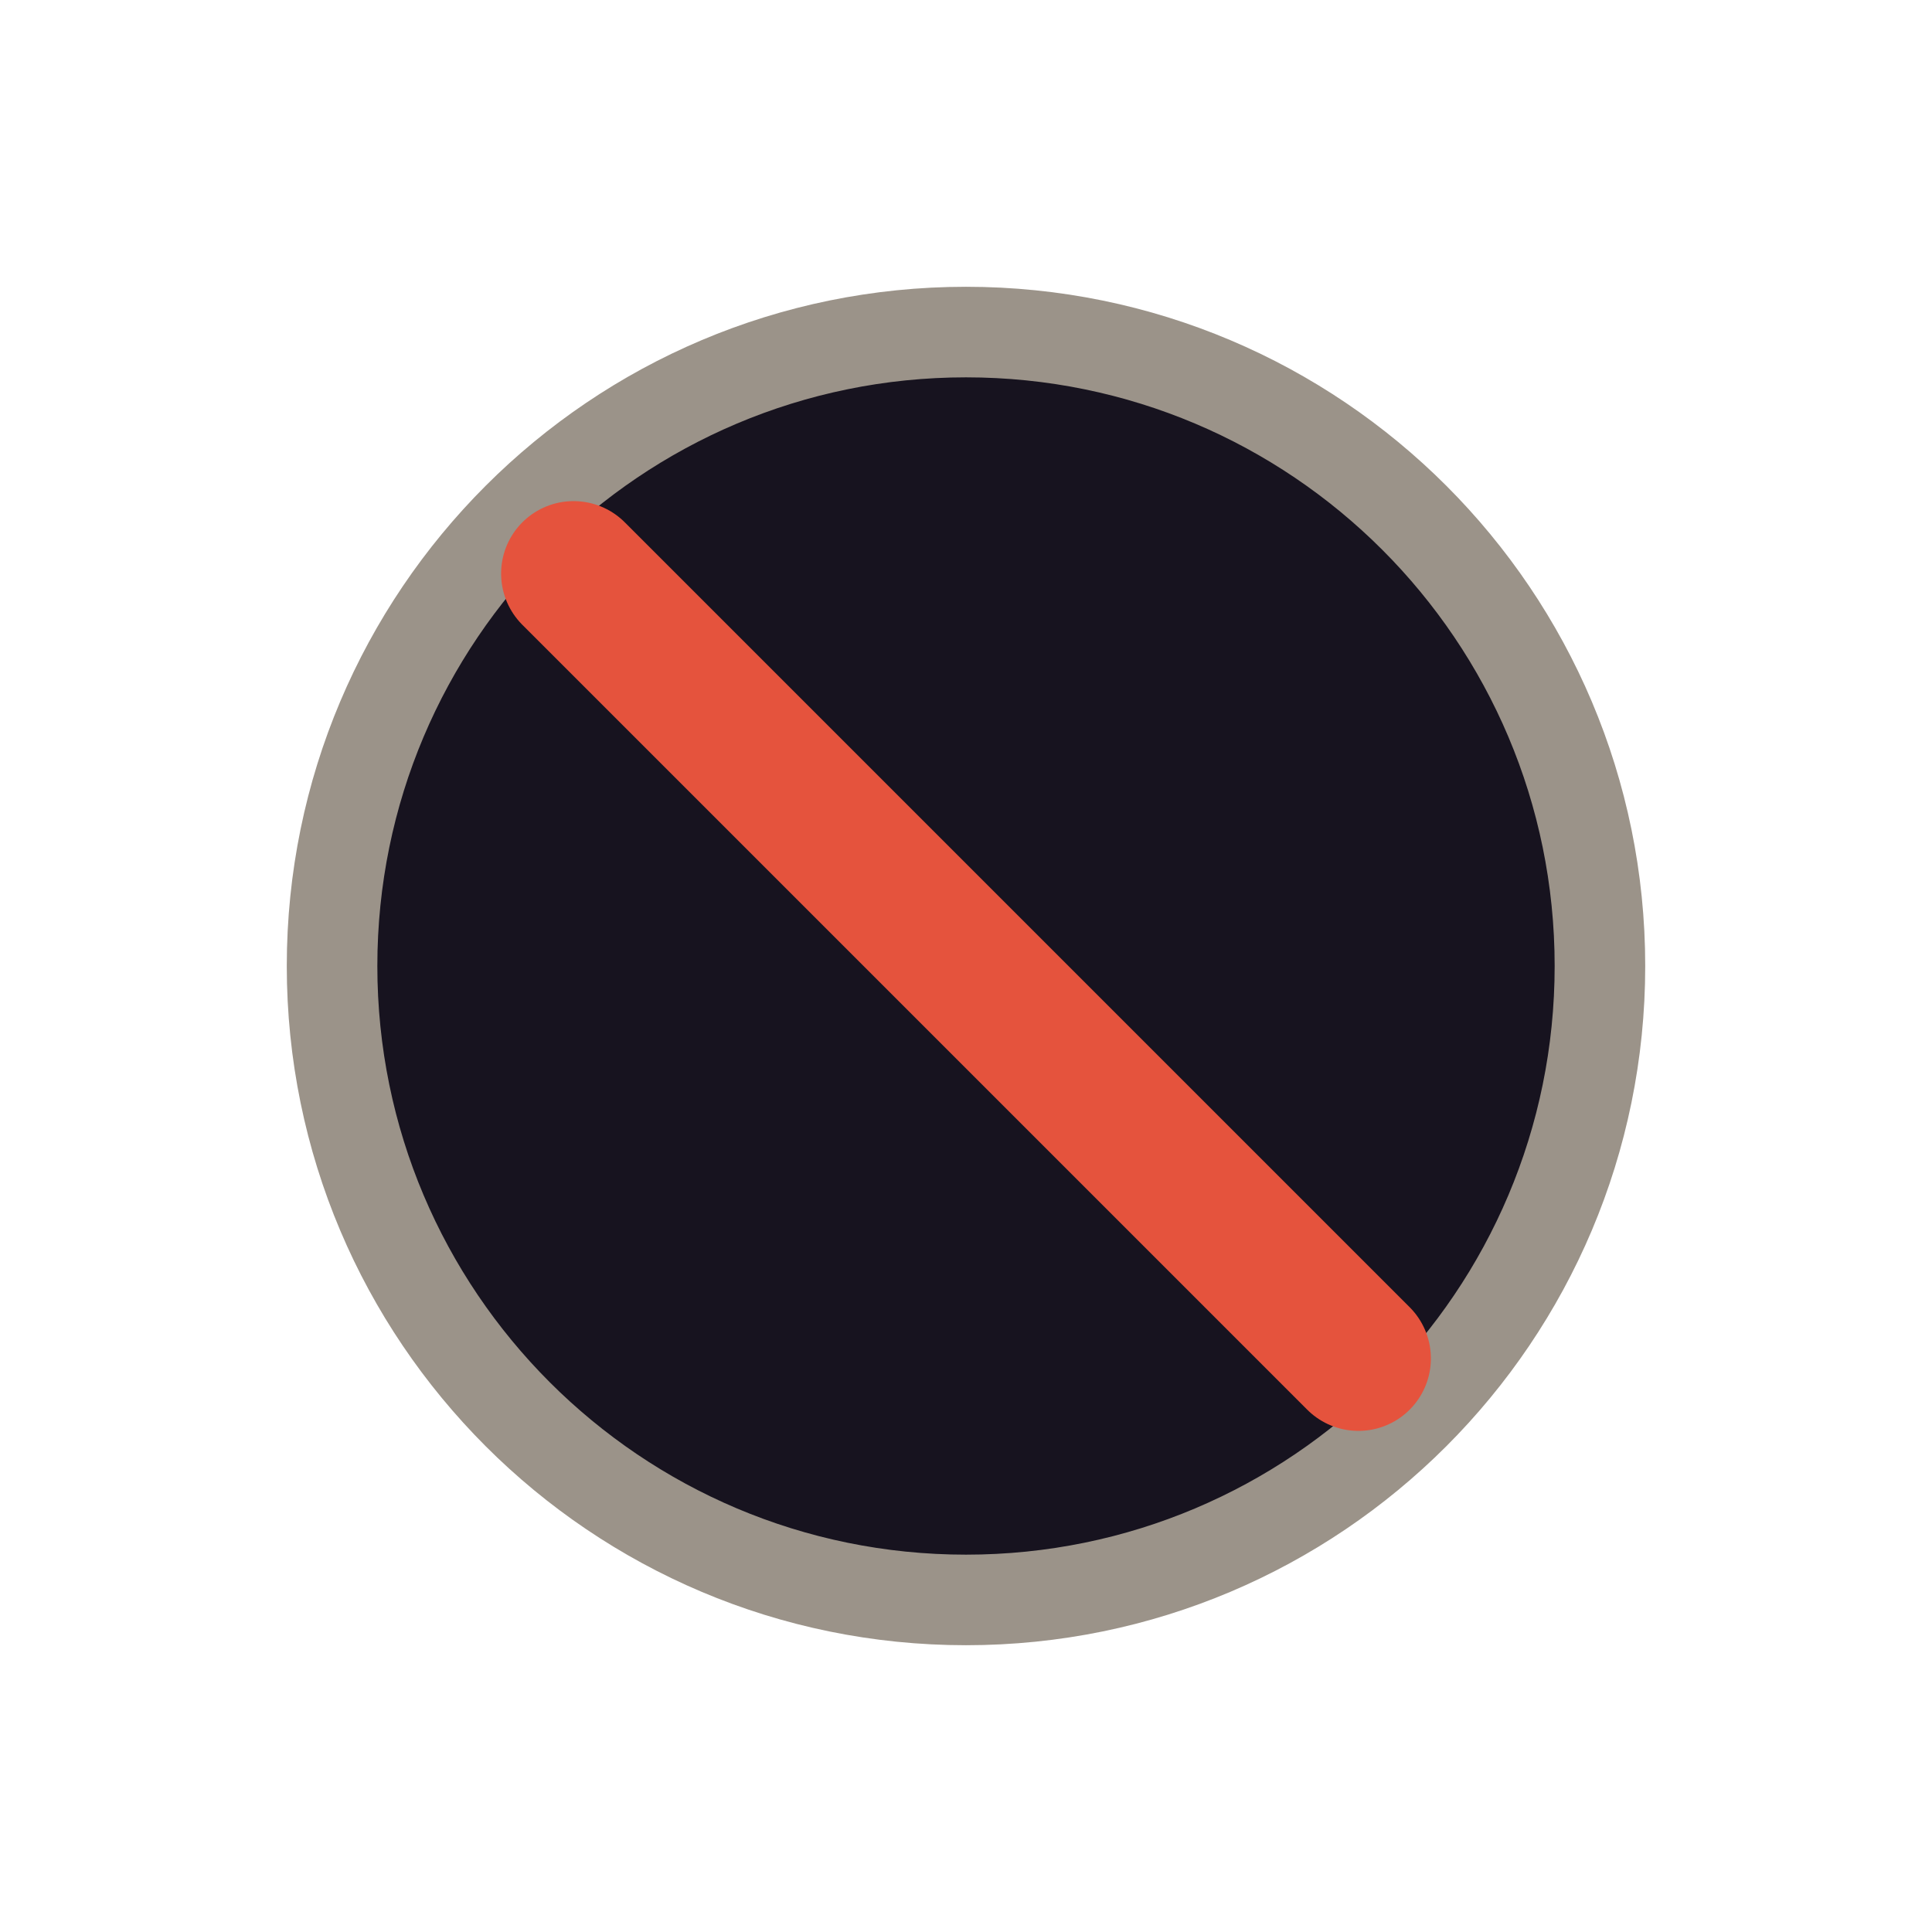
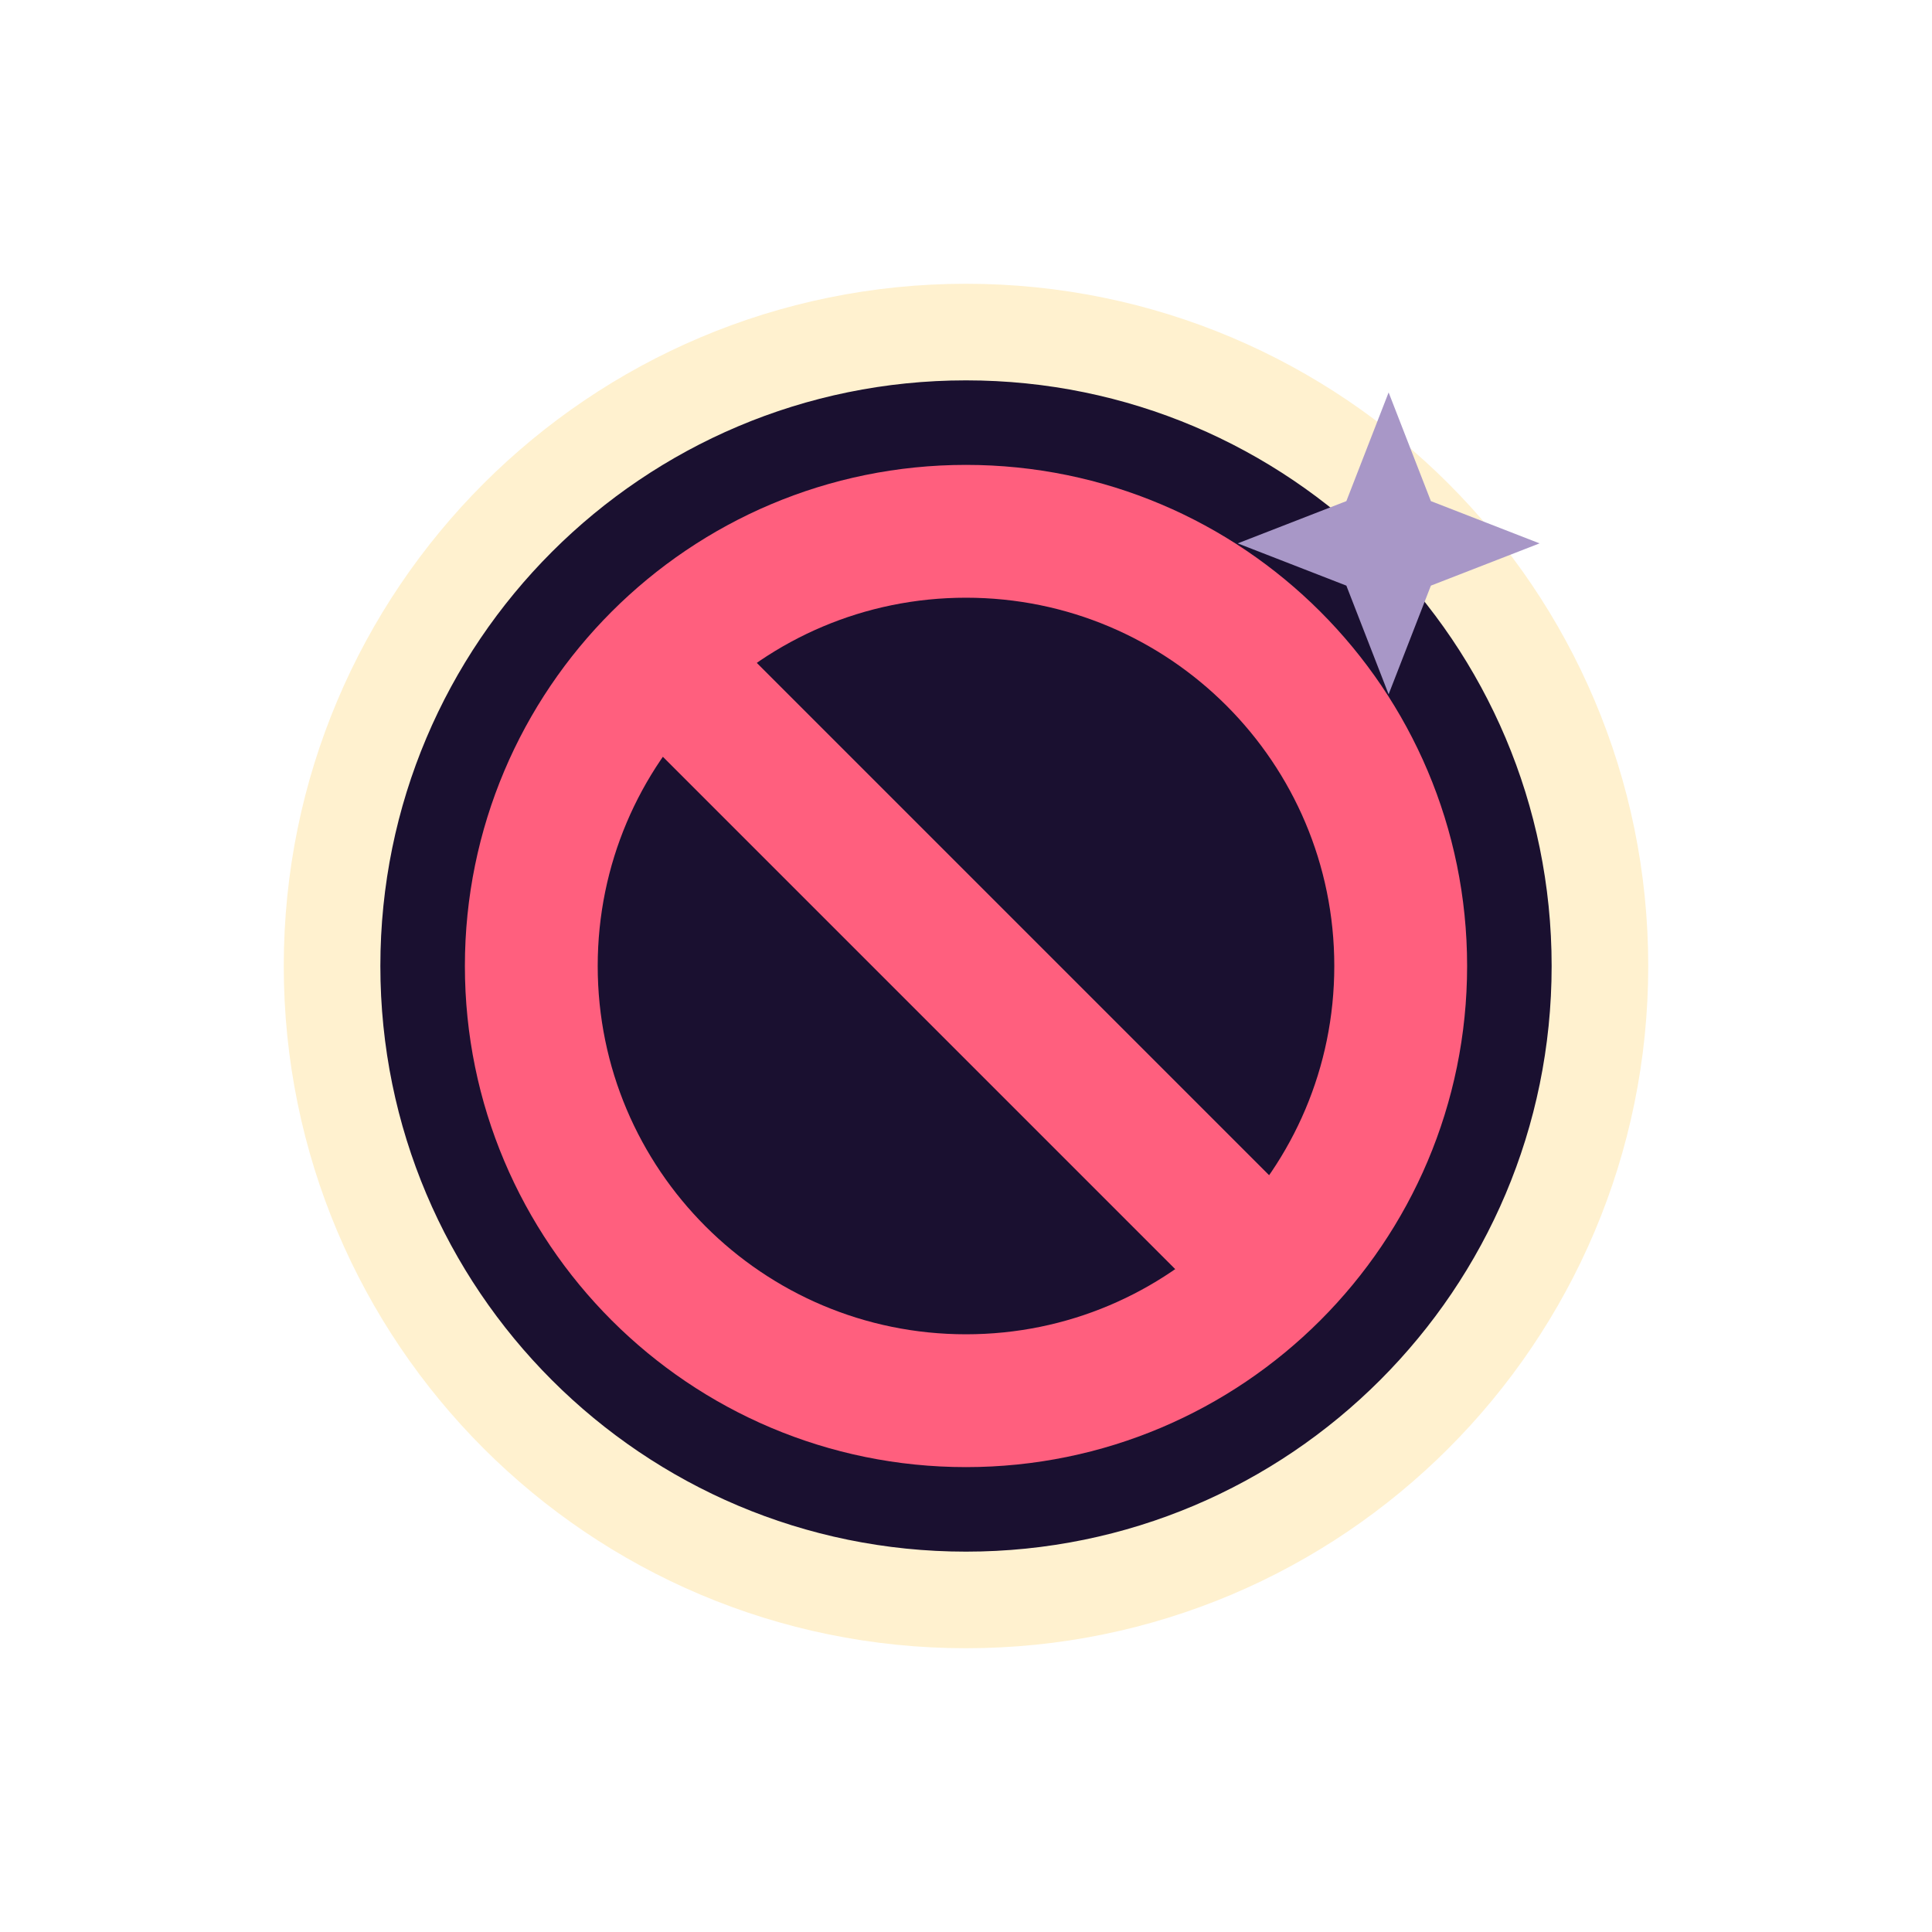
<svg xmlns="http://www.w3.org/2000/svg" width="32" height="32" viewBox="0 0 32 32">
-   <circle cx="16" cy="16" r="10.5" fill="#17131f" stroke="#9b9389" stroke-width="1.5" />
-   <path d="m9.5 9.5 13 13" fill="none" stroke="#e5533d" stroke-width="2.4" stroke-linecap="round" />
+   <circle cx="16" cy="16" r="10.5" fill="#1a1030" stroke="#fff1cf" stroke-width="1.6" />
+   <circle cx="16" cy="16" r="7.2" fill="none" stroke="#ff5f7e" stroke-width="2.2" />
+   <path d="m11 11 10 10" fill="none" stroke="#ff5f7e" stroke-width="2.2" stroke-linecap="round" />
+   <path d="M23 6.5l.7 1.8 1.8.7-1.8.7-.7 1.8-.7-1.8-1.8-.7 1.8-.7.7-1.8Z" fill="#a897c7" />
</svg>
